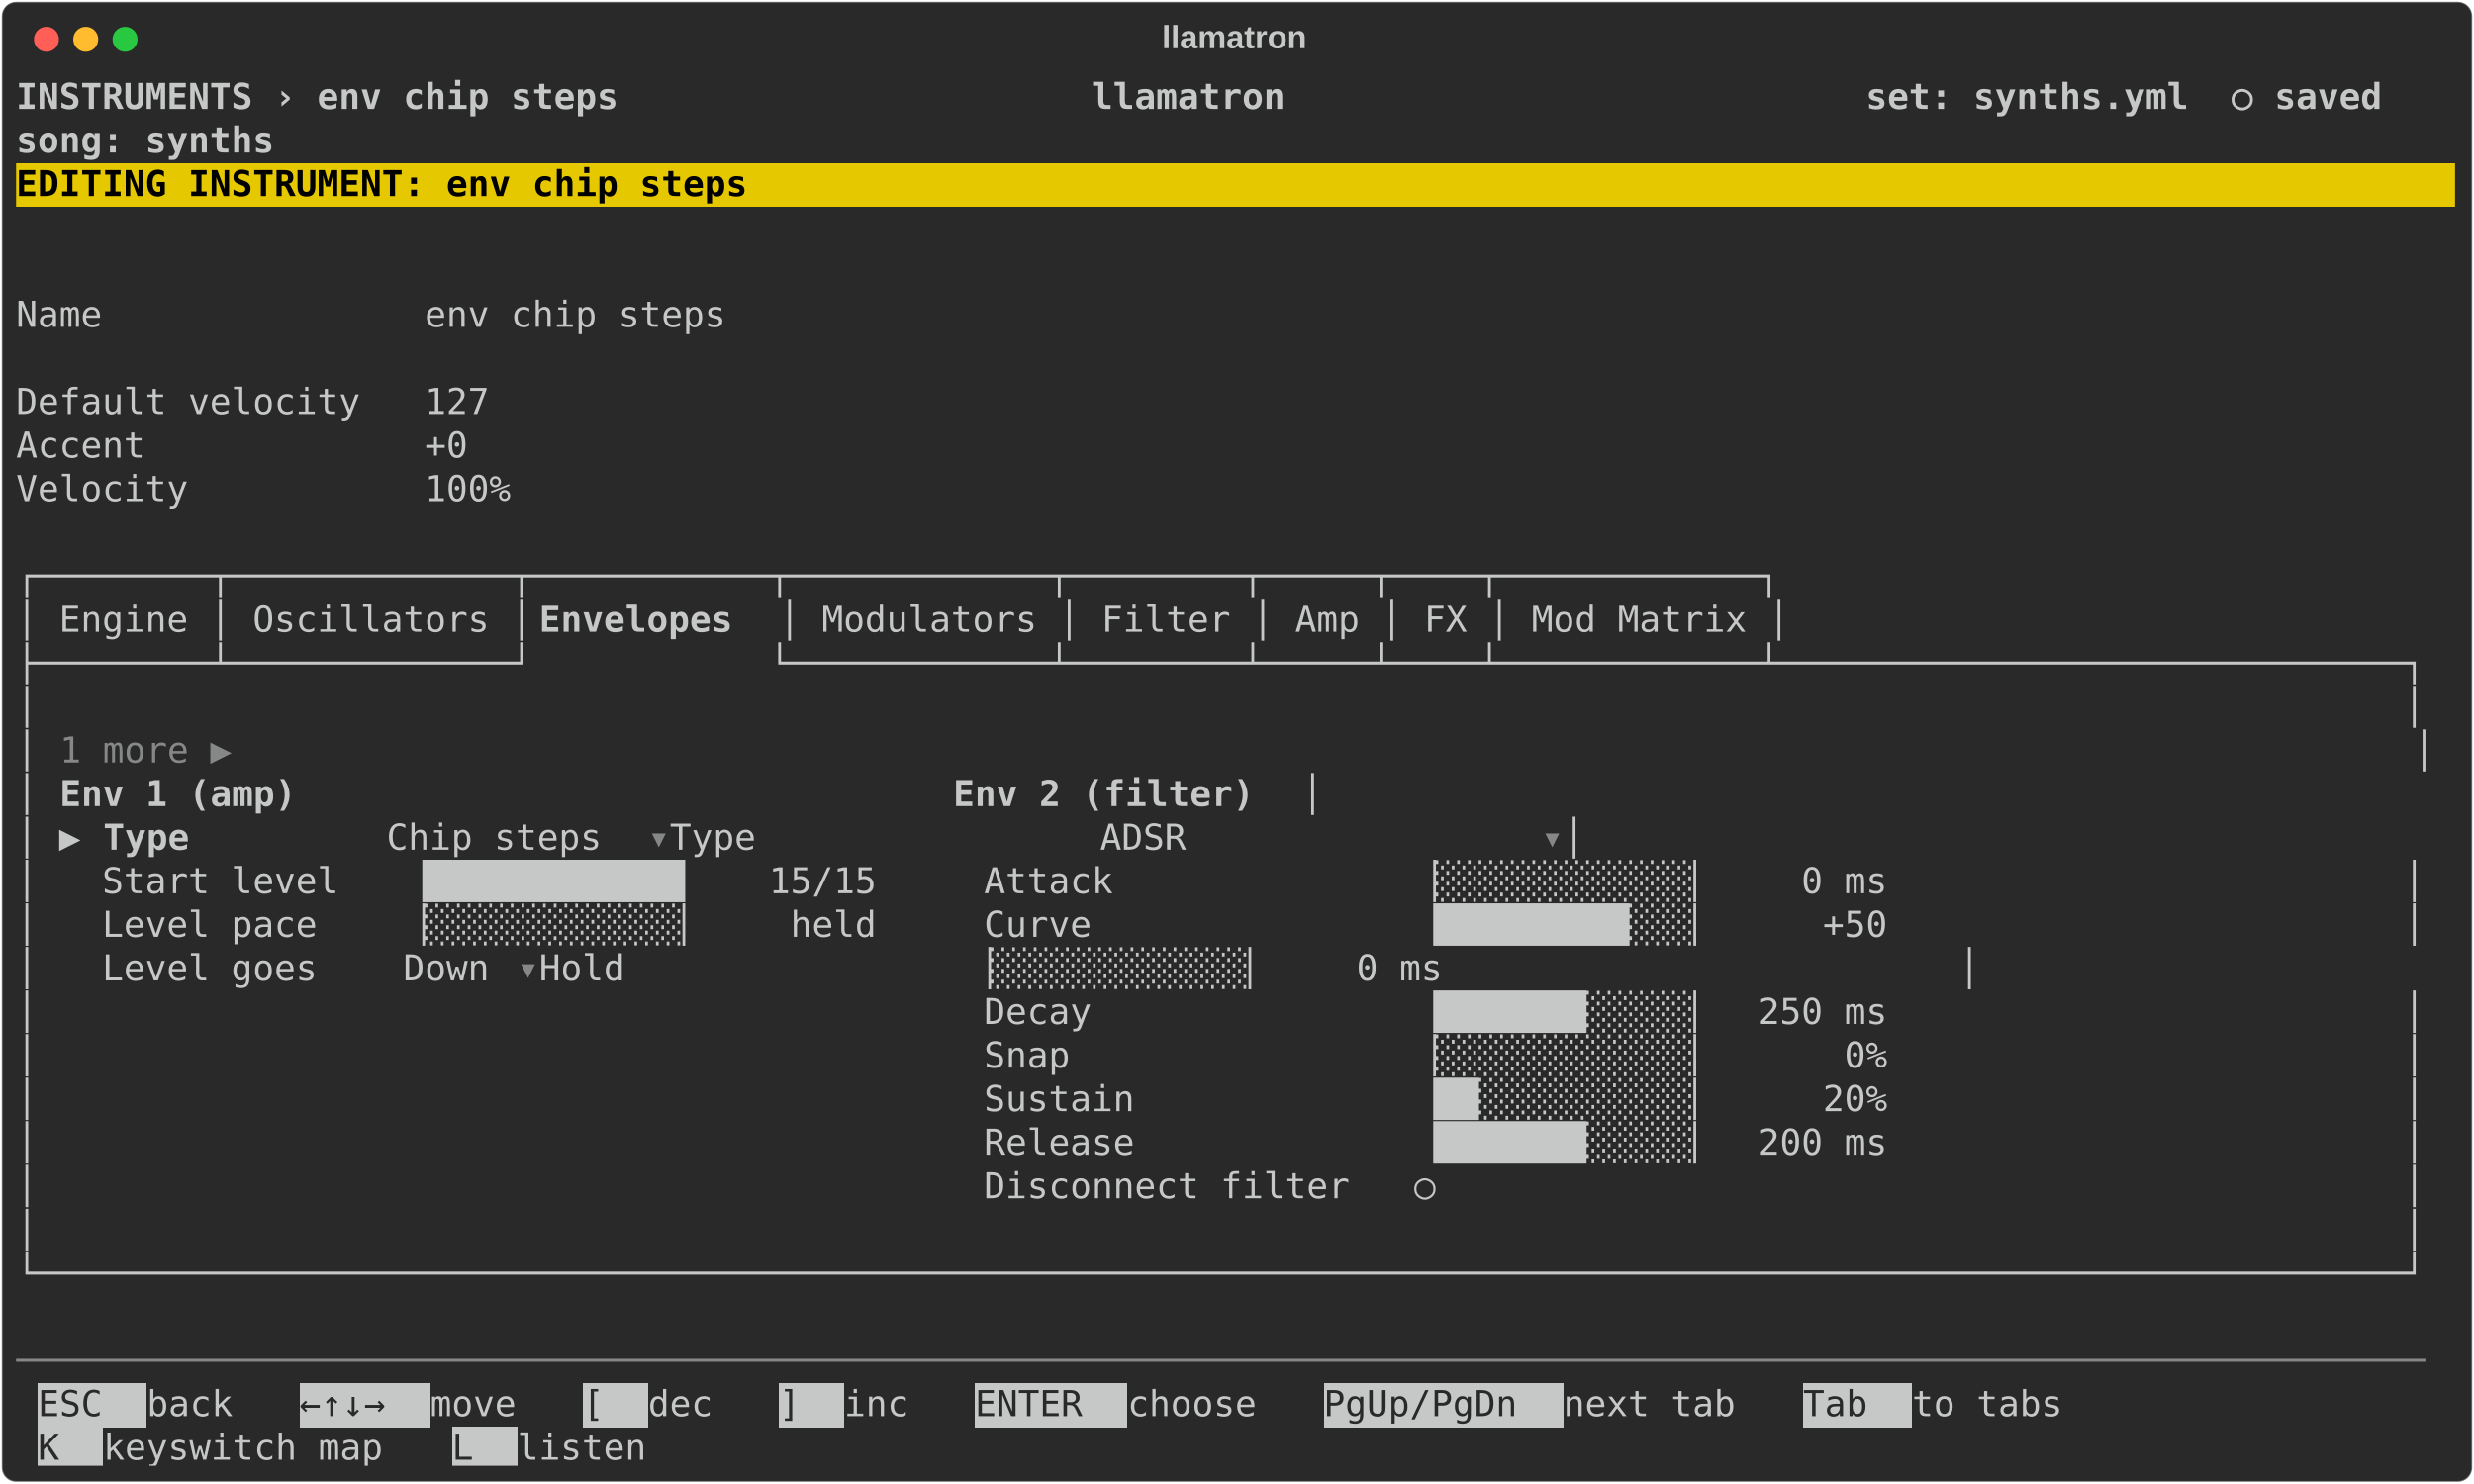
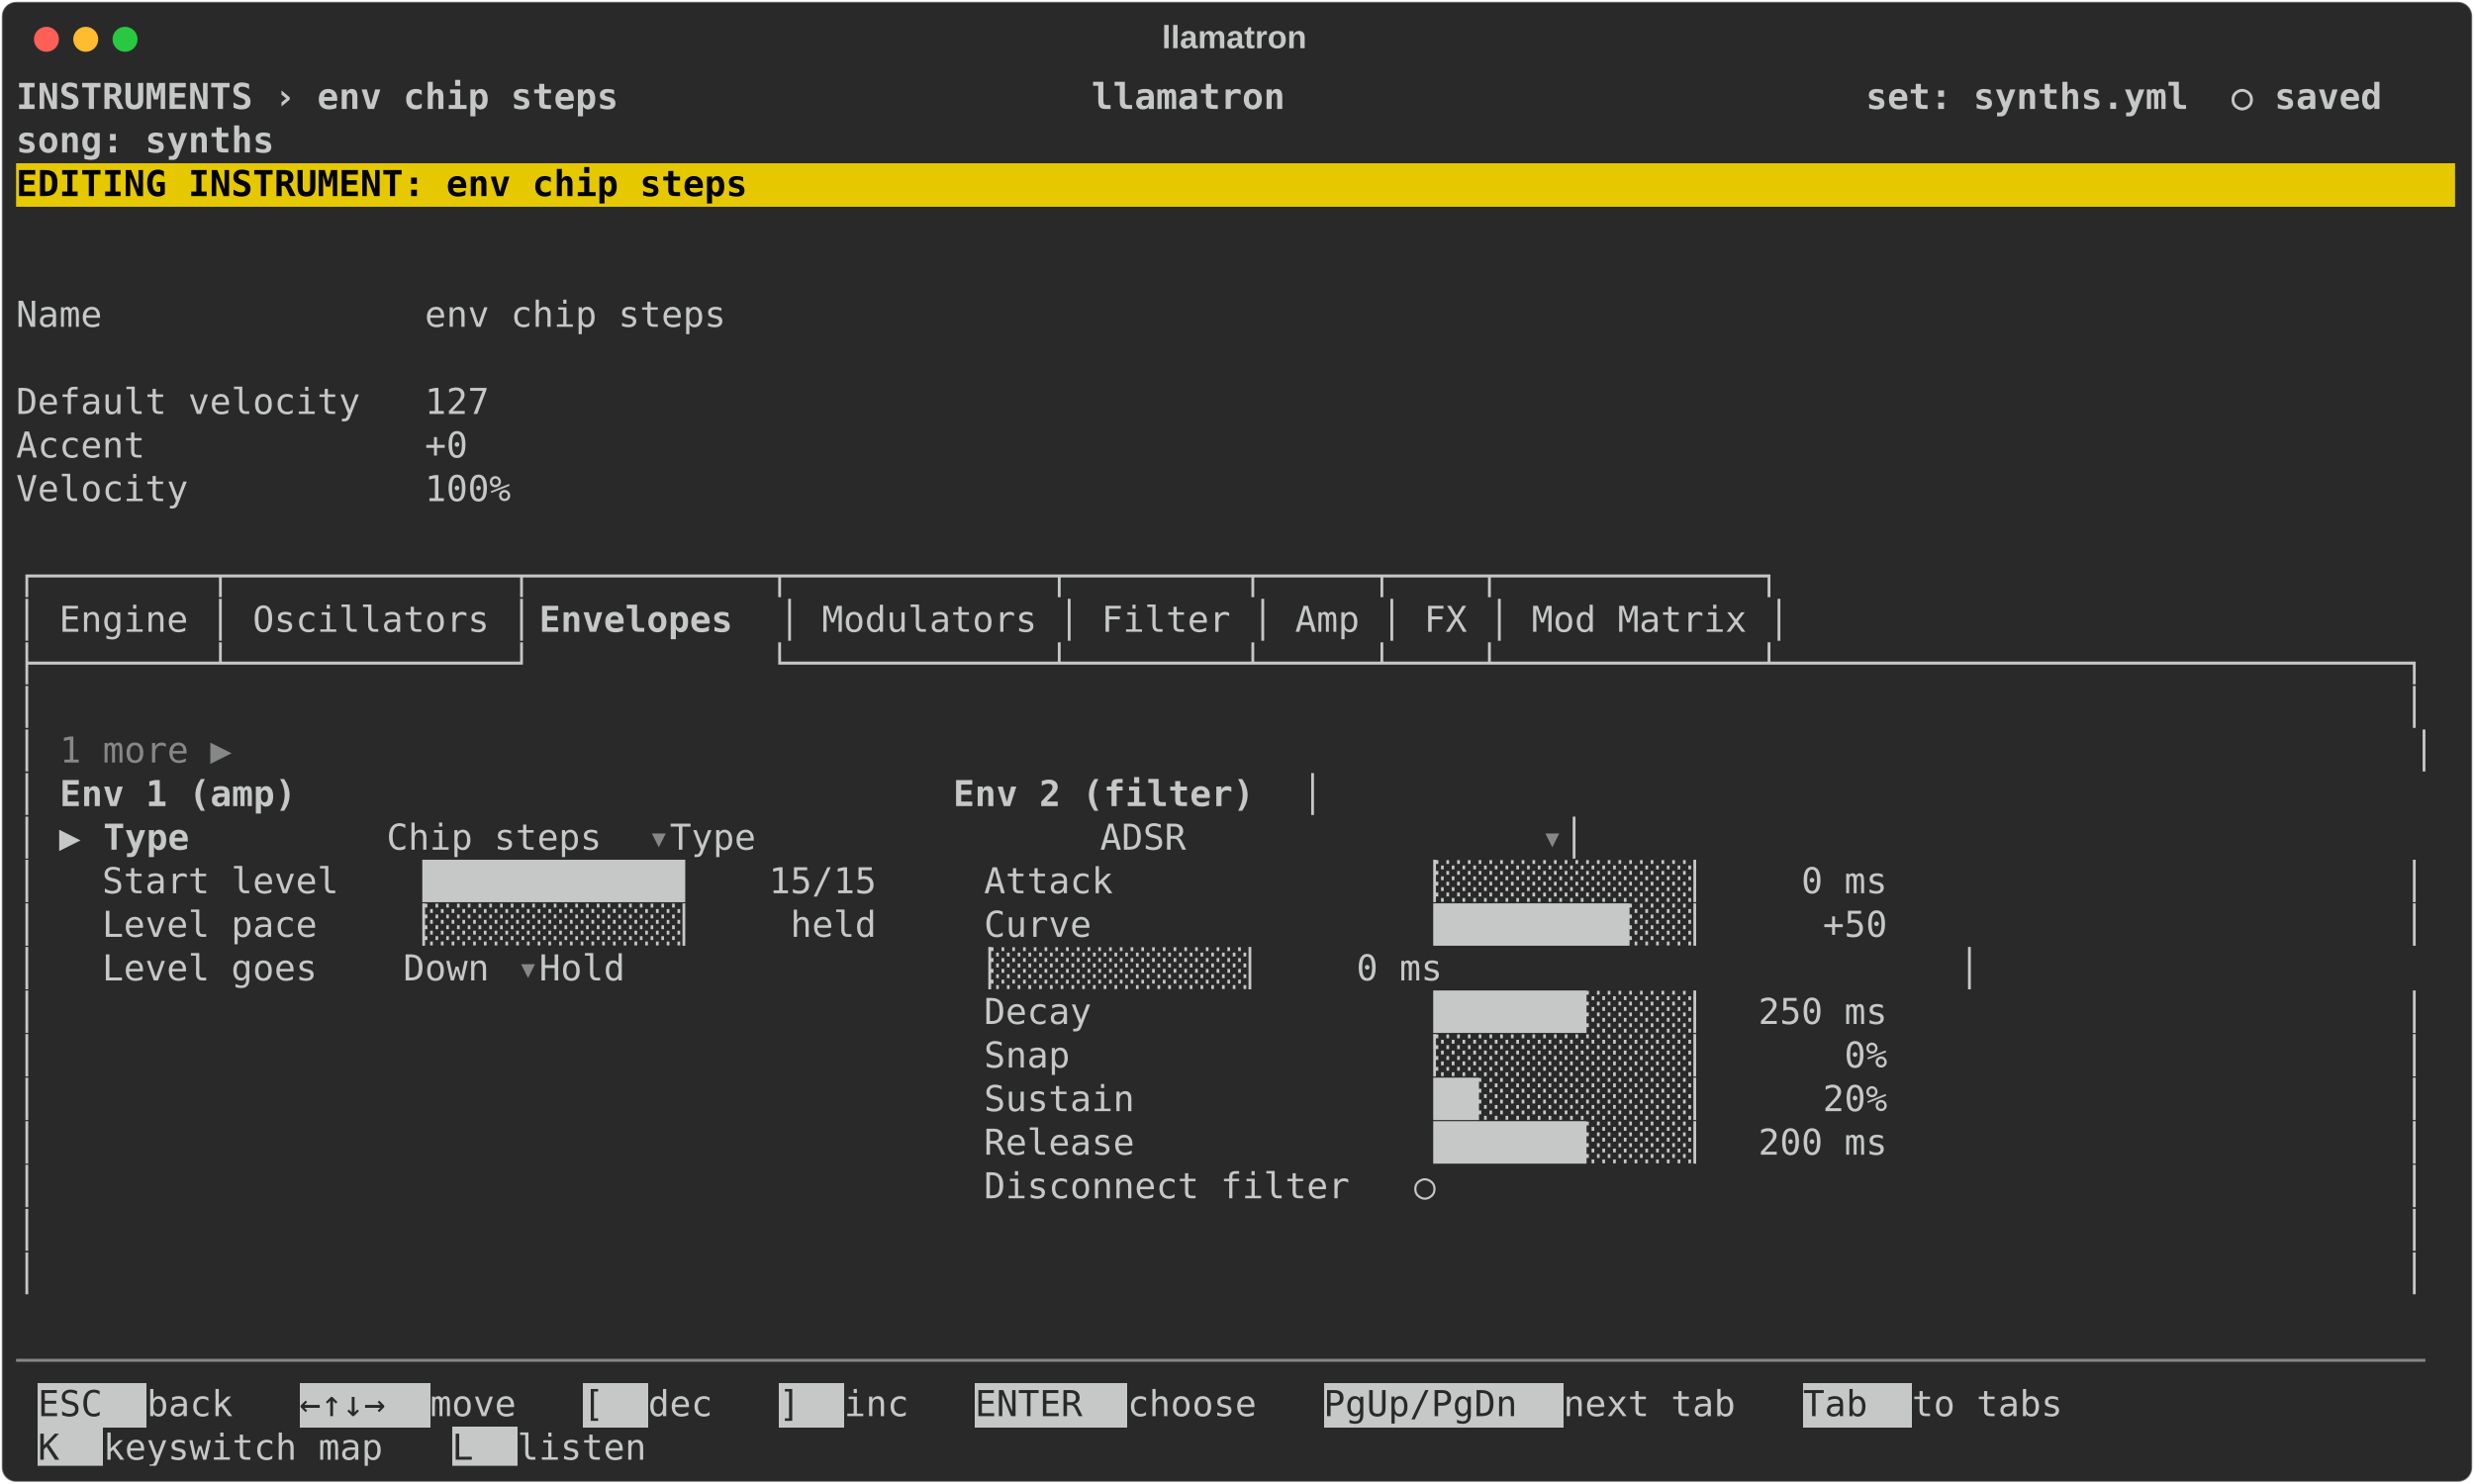
<svg xmlns="http://www.w3.org/2000/svg" class="rich-terminal" viewBox="0 0 1385 830.8">
  <style>

    @font-face {
        font-family: "Fira Code";
        src: local("FiraCode-Regular"),
                url("https://cdnjs.cloudflare.com/ajax/libs/firacode/6.2.0/woff2/FiraCode-Regular.woff2") format("woff2"),
                url("https://cdnjs.cloudflare.com/ajax/libs/firacode/6.2.0/woff/FiraCode-Regular.woff") format("woff");
        font-style: normal;
        font-weight: 400;
    }
    @font-face {
        font-family: "Fira Code";
        src: local("FiraCode-Bold"),
                url("https://cdnjs.cloudflare.com/ajax/libs/firacode/6.2.0/woff2/FiraCode-Bold.woff2") format("woff2"),
                url("https://cdnjs.cloudflare.com/ajax/libs/firacode/6.2.0/woff/FiraCode-Bold.woff") format("woff");
        font-style: bold;
        font-weight: 700;
    }

    .terminal-envelope_chip_steps-matrix {
        font-family: Fira Code, monospace;
        font-size: 20px;
        line-height: 24.4px;
        font-variant-east-asian: full-width;
    }

    .terminal-envelope_chip_steps-title {
        font-size: 18px;
        font-weight: bold;
        font-family: arial;
    }

    .terminal-envelope_chip_steps-r1 { fill: #c5c8c6;font-weight: bold }
.terminal-envelope_chip_steps-r2 { fill: #c5c8c6 }
.terminal-envelope_chip_steps-r3 { fill: #000000;font-weight: bold }
.terminal-envelope_chip_steps-r4 { fill: #868887 }
.terminal-envelope_chip_steps-r5 { fill: #292929 }
    </style>
  <defs>
    <clipPath id="terminal-envelope_chip_steps-clip-terminal">
      <rect x="0" y="0" width="1365.4" height="779.8" />
    </clipPath>
    <clipPath id="terminal-envelope_chip_steps-line-0">
      <rect x="0" y="1.5" width="1366.4" height="24.65" />
    </clipPath>
    <clipPath id="terminal-envelope_chip_steps-line-1">
      <rect x="0" y="25.9" width="1366.4" height="24.65" />
    </clipPath>
    <clipPath id="terminal-envelope_chip_steps-line-2">
      <rect x="0" y="50.3" width="1366.4" height="24.65" />
    </clipPath>
    <clipPath id="terminal-envelope_chip_steps-line-3">
      <rect x="0" y="74.7" width="1366.4" height="24.65" />
    </clipPath>
    <clipPath id="terminal-envelope_chip_steps-line-4">
      <rect x="0" y="99.1" width="1366.4" height="24.65" />
    </clipPath>
    <clipPath id="terminal-envelope_chip_steps-line-5">
      <rect x="0" y="123.5" width="1366.4" height="24.65" />
    </clipPath>
    <clipPath id="terminal-envelope_chip_steps-line-6">
      <rect x="0" y="147.9" width="1366.4" height="24.65" />
    </clipPath>
    <clipPath id="terminal-envelope_chip_steps-line-7">
      <rect x="0" y="172.3" width="1366.4" height="24.65" />
    </clipPath>
    <clipPath id="terminal-envelope_chip_steps-line-8">
      <rect x="0" y="196.7" width="1366.4" height="24.65" />
    </clipPath>
    <clipPath id="terminal-envelope_chip_steps-line-9">
      <rect x="0" y="221.1" width="1366.4" height="24.65" />
    </clipPath>
    <clipPath id="terminal-envelope_chip_steps-line-10">
      <rect x="0" y="245.5" width="1366.4" height="24.65" />
    </clipPath>
    <clipPath id="terminal-envelope_chip_steps-line-11">
      <rect x="0" y="269.9" width="1366.4" height="24.65" />
    </clipPath>
    <clipPath id="terminal-envelope_chip_steps-line-12">
      <rect x="0" y="294.3" width="1366.4" height="24.65" />
    </clipPath>
    <clipPath id="terminal-envelope_chip_steps-line-13">
      <rect x="0" y="318.7" width="1366.4" height="24.65" />
    </clipPath>
    <clipPath id="terminal-envelope_chip_steps-line-14">
      <rect x="0" y="343.1" width="1366.4" height="24.65" />
    </clipPath>
    <clipPath id="terminal-envelope_chip_steps-line-15">
      <rect x="0" y="367.5" width="1366.4" height="24.65" />
    </clipPath>
    <clipPath id="terminal-envelope_chip_steps-line-16">
      <rect x="0" y="391.9" width="1366.4" height="24.65" />
    </clipPath>
    <clipPath id="terminal-envelope_chip_steps-line-17">
      <rect x="0" y="416.3" width="1366.4" height="24.65" />
    </clipPath>
    <clipPath id="terminal-envelope_chip_steps-line-18">
      <rect x="0" y="440.7" width="1366.4" height="24.65" />
    </clipPath>
    <clipPath id="terminal-envelope_chip_steps-line-19">
      <rect x="0" y="465.1" width="1366.4" height="24.65" />
    </clipPath>
    <clipPath id="terminal-envelope_chip_steps-line-20">
      <rect x="0" y="489.5" width="1366.4" height="24.65" />
    </clipPath>
    <clipPath id="terminal-envelope_chip_steps-line-21">
      <rect x="0" y="513.9" width="1366.4" height="24.65" />
    </clipPath>
    <clipPath id="terminal-envelope_chip_steps-line-22">
      <rect x="0" y="538.3" width="1366.4" height="24.65" />
    </clipPath>
    <clipPath id="terminal-envelope_chip_steps-line-23">
      <rect x="0" y="562.7" width="1366.4" height="24.65" />
    </clipPath>
    <clipPath id="terminal-envelope_chip_steps-line-24">
      <rect x="0" y="587.1" width="1366.4" height="24.65" />
    </clipPath>
    <clipPath id="terminal-envelope_chip_steps-line-25">
      <rect x="0" y="611.5" width="1366.4" height="24.65" />
    </clipPath>
    <clipPath id="terminal-envelope_chip_steps-line-26">
      <rect x="0" y="635.9" width="1366.4" height="24.65" />
    </clipPath>
    <clipPath id="terminal-envelope_chip_steps-line-27">
      <rect x="0" y="660.3" width="1366.4" height="24.65" />
    </clipPath>
    <clipPath id="terminal-envelope_chip_steps-line-28">
      <rect x="0" y="684.7" width="1366.4" height="24.65" />
    </clipPath>
    <clipPath id="terminal-envelope_chip_steps-line-29">
      <rect x="0" y="709.1" width="1366.4" height="24.65" />
    </clipPath>
    <clipPath id="terminal-envelope_chip_steps-line-30">
      <rect x="0" y="733.5" width="1366.4" height="24.65" />
    </clipPath>
  </defs>
  <rect fill="#292929" stroke="rgba(255,255,255,0.35)" stroke-width="1" x="1" y="1" width="1383" height="828.8" rx="8" />
  <text class="terminal-envelope_chip_steps-title" fill="#c5c8c6" text-anchor="middle" x="691" y="27">llamatron</text>
  <g transform="translate(26,22)">
    <circle cx="0" cy="0" r="7" fill="#ff5f57" />
    <circle cx="22" cy="0" r="7" fill="#febc2e" />
    <circle cx="44" cy="0" r="7" fill="#28c840" />
  </g>
  <g transform="translate(9, 41)" clip-path="url(#terminal-envelope_chip_steps-clip-terminal)">
    <rect fill="#e6c800" x="0" y="50.3" width="1366.4" height="24.65" shape-rendering="crispEdges" />
    <rect fill="#c5c8c6" x="12.2" y="733.5" width="61" height="24.65" shape-rendering="crispEdges" />
    <rect fill="#c5c8c6" x="158.6" y="733.5" width="73.2" height="24.65" shape-rendering="crispEdges" />
    <rect fill="#c5c8c6" x="317.2" y="733.5" width="36.6" height="24.65" shape-rendering="crispEdges" />
    <rect fill="#c5c8c6" x="427" y="733.5" width="36.6" height="24.65" shape-rendering="crispEdges" />
    <rect fill="#c5c8c6" x="536.8" y="733.5" width="85.4" height="24.65" shape-rendering="crispEdges" />
    <rect fill="#c5c8c6" x="732" y="733.5" width="134.2" height="24.65" shape-rendering="crispEdges" />
    <rect fill="#c5c8c6" x="1000.4" y="733.5" width="61" height="24.65" shape-rendering="crispEdges" />
    <rect fill="#c5c8c6" x="12.2" y="757.9" width="36.6" height="24.65" shape-rendering="crispEdges" />
    <rect fill="#c5c8c6" x="244" y="757.9" width="36.6" height="24.65" shape-rendering="crispEdges" />
    <g class="terminal-envelope_chip_steps-matrix">
      <text class="terminal-envelope_chip_steps-r1" x="0" y="20" textLength="1366.4" clip-path="url(#terminal-envelope_chip_steps-line-0)"> INSTRUMENTS › env chip steps                      llamatron                           set: synths.yml  ○ saved </text>
      <text class="terminal-envelope_chip_steps-r2" x="1366.4" y="20" textLength="12.2" clip-path="url(#terminal-envelope_chip_steps-line-0)">
</text>
      <text class="terminal-envelope_chip_steps-r1" x="0" y="44.4" textLength="1366.4" clip-path="url(#terminal-envelope_chip_steps-line-1)">                                                                                       song: synths             </text>
      <text class="terminal-envelope_chip_steps-r2" x="1366.4" y="44.4" textLength="12.2" clip-path="url(#terminal-envelope_chip_steps-line-1)">
</text>
      <text class="terminal-envelope_chip_steps-r3" x="0" y="68.8" textLength="1366.4" clip-path="url(#terminal-envelope_chip_steps-line-2)"> EDITING INSTRUMENT: env chip steps                                                                             </text>
      <text class="terminal-envelope_chip_steps-r2" x="1366.4" y="68.8" textLength="12.2" clip-path="url(#terminal-envelope_chip_steps-line-2)">
</text>
      <text class="terminal-envelope_chip_steps-r2" x="1366.4" y="93.2" textLength="12.2" clip-path="url(#terminal-envelope_chip_steps-line-3)">
</text>
      <text class="terminal-envelope_chip_steps-r2" x="1366.4" y="117.6" textLength="12.2" clip-path="url(#terminal-envelope_chip_steps-line-4)">
</text>
      <text class="terminal-envelope_chip_steps-r2" x="0" y="142" textLength="439.2" clip-path="url(#terminal-envelope_chip_steps-line-5)">  Name               env chip steps </text>
      <text class="terminal-envelope_chip_steps-r2" x="1366.4" y="142" textLength="12.2" clip-path="url(#terminal-envelope_chip_steps-line-5)">
</text>
      <text class="terminal-envelope_chip_steps-r2" x="1366.4" y="166.4" textLength="12.2" clip-path="url(#terminal-envelope_chip_steps-line-6)">
</text>
      <text class="terminal-envelope_chip_steps-r2" x="0" y="190.8" textLength="305" clip-path="url(#terminal-envelope_chip_steps-line-7)">  Default velocity   127 </text>
      <text class="terminal-envelope_chip_steps-r2" x="1366.4" y="190.8" textLength="12.2" clip-path="url(#terminal-envelope_chip_steps-line-7)">
</text>
      <text class="terminal-envelope_chip_steps-r2" x="0" y="215.2" textLength="292.8" clip-path="url(#terminal-envelope_chip_steps-line-8)">  Accent             +0 </text>
      <text class="terminal-envelope_chip_steps-r2" x="1366.4" y="215.2" textLength="12.2" clip-path="url(#terminal-envelope_chip_steps-line-8)">
</text>
      <text class="terminal-envelope_chip_steps-r2" x="0" y="239.6" textLength="317.2" clip-path="url(#terminal-envelope_chip_steps-line-9)">  Velocity           100% </text>
      <text class="terminal-envelope_chip_steps-r2" x="1366.4" y="239.6" textLength="12.2" clip-path="url(#terminal-envelope_chip_steps-line-9)">
</text>
      <text class="terminal-envelope_chip_steps-r2" x="1366.4" y="264" textLength="12.2" clip-path="url(#terminal-envelope_chip_steps-line-10)">
</text>
      <text class="terminal-envelope_chip_steps-r2" x="0" y="288.4" textLength="1000.4" clip-path="url(#terminal-envelope_chip_steps-line-11)">┌────────┬─────────────┬───────────┬────────────┬────────┬─────┬────┬────────────┐</text>
      <text class="terminal-envelope_chip_steps-r2" x="1366.4" y="288.4" textLength="12.2" clip-path="url(#terminal-envelope_chip_steps-line-11)">
</text>
      <text class="terminal-envelope_chip_steps-r2" x="0" y="312.8" textLength="292.8" clip-path="url(#terminal-envelope_chip_steps-line-12)">│ Engine │ Oscillators │</text>
      <text class="terminal-envelope_chip_steps-r1" x="292.8" y="312.8" textLength="134.2" clip-path="url(#terminal-envelope_chip_steps-line-12)"> Envelopes </text>
      <text class="terminal-envelope_chip_steps-r2" x="427" y="312.8" textLength="573.4" clip-path="url(#terminal-envelope_chip_steps-line-12)">│ Modulators │ Filter │ Amp │ FX │ Mod Matrix │</text>
      <text class="terminal-envelope_chip_steps-r2" x="1366.4" y="312.8" textLength="12.2" clip-path="url(#terminal-envelope_chip_steps-line-12)">
</text>
      <text class="terminal-envelope_chip_steps-r2" x="0" y="337.2" textLength="1366.4" clip-path="url(#terminal-envelope_chip_steps-line-13)">├────────┴─────────────┘           └────────────┴────────┴─────┴────┴────────────┴─────────────────────────────┐</text>
      <text class="terminal-envelope_chip_steps-r2" x="1366.4" y="337.2" textLength="12.2" clip-path="url(#terminal-envelope_chip_steps-line-13)">
</text>
      <text class="terminal-envelope_chip_steps-r2" x="0" y="361.6" textLength="1366.4" clip-path="url(#terminal-envelope_chip_steps-line-14)">│                                                                                                              │</text>
      <text class="terminal-envelope_chip_steps-r2" x="1366.4" y="361.6" textLength="12.2" clip-path="url(#terminal-envelope_chip_steps-line-14)">
</text>
      <text class="terminal-envelope_chip_steps-r2" x="0" y="386" textLength="24.4" clip-path="url(#terminal-envelope_chip_steps-line-15)">│ </text>
      <text class="terminal-envelope_chip_steps-r4" x="24.4" y="386" textLength="1317.6" clip-path="url(#terminal-envelope_chip_steps-line-15)">                                                                                                    1 more ▶</text>
      <text class="terminal-envelope_chip_steps-r2" x="1342" y="386" textLength="24.4" clip-path="url(#terminal-envelope_chip_steps-line-15)"> │</text>
      <text class="terminal-envelope_chip_steps-r2" x="1366.4" y="386" textLength="12.2" clip-path="url(#terminal-envelope_chip_steps-line-15)">
</text>
      <text class="terminal-envelope_chip_steps-r2" x="0" y="410.4" textLength="24.4" clip-path="url(#terminal-envelope_chip_steps-line-16)">│ </text>
      <text class="terminal-envelope_chip_steps-r1" x="24.4" y="410.4" textLength="158.6" clip-path="url(#terminal-envelope_chip_steps-line-16)">  Env 1 (amp)</text>
      <text class="terminal-envelope_chip_steps-r1" x="524.6" y="410.4" textLength="195.2" clip-path="url(#terminal-envelope_chip_steps-line-16)">  Env 2 (filter)</text>
      <text class="terminal-envelope_chip_steps-r2" x="719.8" y="410.4" textLength="646.6" clip-path="url(#terminal-envelope_chip_steps-line-16)">                                                    │</text>
      <text class="terminal-envelope_chip_steps-r2" x="1366.4" y="410.4" textLength="12.2" clip-path="url(#terminal-envelope_chip_steps-line-16)">
</text>
      <text class="terminal-envelope_chip_steps-r2" x="0" y="434.8" textLength="48.8" clip-path="url(#terminal-envelope_chip_steps-line-17)">│ ▶ </text>
      <text class="terminal-envelope_chip_steps-r1" x="48.8" y="434.8" textLength="158.6" clip-path="url(#terminal-envelope_chip_steps-line-17)">Type         </text>
      <text class="terminal-envelope_chip_steps-r2" x="207.4" y="434.8" textLength="146.4" clip-path="url(#terminal-envelope_chip_steps-line-17)"> Chip steps </text>
      <text class="terminal-envelope_chip_steps-r4" x="353.8" y="434.8" textLength="12.2" clip-path="url(#terminal-envelope_chip_steps-line-17)">▾</text>
      <text class="terminal-envelope_chip_steps-r2" x="366" y="434.8" textLength="488" clip-path="url(#terminal-envelope_chip_steps-line-17)">               Type                ADSR </text>
      <text class="terminal-envelope_chip_steps-r4" x="854" y="434.8" textLength="12.2" clip-path="url(#terminal-envelope_chip_steps-line-17)">▾</text>
      <text class="terminal-envelope_chip_steps-r2" x="866.2" y="434.8" textLength="500.2" clip-path="url(#terminal-envelope_chip_steps-line-17)">                                        │</text>
      <text class="terminal-envelope_chip_steps-r2" x="1366.4" y="434.8" textLength="12.2" clip-path="url(#terminal-envelope_chip_steps-line-17)">
</text>
      <text class="terminal-envelope_chip_steps-r2" x="0" y="459.2" textLength="1366.4" clip-path="url(#terminal-envelope_chip_steps-line-18)">│   Start level   ▕████████████▏   15/15     Attack              ▕░░░░░░░░░░░░▏    0 ms                        │</text>
      <text class="terminal-envelope_chip_steps-r2" x="1366.4" y="459.2" textLength="12.2" clip-path="url(#terminal-envelope_chip_steps-line-18)">
</text>
      <text class="terminal-envelope_chip_steps-r2" x="0" y="483.6" textLength="1366.4" clip-path="url(#terminal-envelope_chip_steps-line-19)">│   Level pace    ▕░░░░░░░░░░░░▏    held     Curve               ▕█████████░░░▏     +50                        │</text>
      <text class="terminal-envelope_chip_steps-r2" x="1366.4" y="483.6" textLength="12.2" clip-path="url(#terminal-envelope_chip_steps-line-19)">
</text>
      <text class="terminal-envelope_chip_steps-r2" x="0" y="508" textLength="280.6" clip-path="url(#terminal-envelope_chip_steps-line-20)">│   Level goes    Down </text>
      <text class="terminal-envelope_chip_steps-r4" x="280.6" y="508" textLength="12.2" clip-path="url(#terminal-envelope_chip_steps-line-20)">▾</text>
      <text class="terminal-envelope_chip_steps-r2" x="292.8" y="508" textLength="1073.6" clip-path="url(#terminal-envelope_chip_steps-line-20)">                     Hold                ▕░░░░░░░░░░░░▏    0 ms                        │</text>
      <text class="terminal-envelope_chip_steps-r2" x="1366.4" y="508" textLength="12.2" clip-path="url(#terminal-envelope_chip_steps-line-20)">
</text>
      <text class="terminal-envelope_chip_steps-r2" x="0" y="532.4" textLength="1366.4" clip-path="url(#terminal-envelope_chip_steps-line-21)">│                                            Decay               ▕███████░░░░░▏  250 ms                        │</text>
      <text class="terminal-envelope_chip_steps-r2" x="1366.4" y="532.4" textLength="12.2" clip-path="url(#terminal-envelope_chip_steps-line-21)">
</text>
      <text class="terminal-envelope_chip_steps-r2" x="0" y="556.8" textLength="1366.4" clip-path="url(#terminal-envelope_chip_steps-line-22)">│                                            Snap                ▕░░░░░░░░░░░░▏      0%                        │</text>
      <text class="terminal-envelope_chip_steps-r2" x="1366.4" y="556.8" textLength="12.2" clip-path="url(#terminal-envelope_chip_steps-line-22)">
</text>
      <text class="terminal-envelope_chip_steps-r2" x="0" y="581.2" textLength="1366.4" clip-path="url(#terminal-envelope_chip_steps-line-23)">│                                            Sustain             ▕██░░░░░░░░░░▏     20%                        │</text>
      <text class="terminal-envelope_chip_steps-r2" x="1366.4" y="581.2" textLength="12.2" clip-path="url(#terminal-envelope_chip_steps-line-23)">
</text>
      <text class="terminal-envelope_chip_steps-r2" x="0" y="605.6" textLength="1366.4" clip-path="url(#terminal-envelope_chip_steps-line-24)">│                                            Release             ▕███████░░░░░▏  200 ms                        │</text>
      <text class="terminal-envelope_chip_steps-r2" x="1366.4" y="605.6" textLength="12.2" clip-path="url(#terminal-envelope_chip_steps-line-24)">
</text>
      <text class="terminal-envelope_chip_steps-r2" x="0" y="630" textLength="1366.4" clip-path="url(#terminal-envelope_chip_steps-line-25)">│                                            Disconnect filter   ○                                             │</text>
      <text class="terminal-envelope_chip_steps-r2" x="1366.4" y="630" textLength="12.2" clip-path="url(#terminal-envelope_chip_steps-line-25)">
</text>
      <text class="terminal-envelope_chip_steps-r2" x="0" y="654.4" textLength="1366.4" clip-path="url(#terminal-envelope_chip_steps-line-26)">│                                                                                                              │</text>
      <text class="terminal-envelope_chip_steps-r2" x="1366.4" y="654.4" textLength="12.2" clip-path="url(#terminal-envelope_chip_steps-line-26)">
</text>
-       <text class="terminal-envelope_chip_steps-r2" x="0" y="678.8" textLength="1366.4" clip-path="url(#terminal-envelope_chip_steps-line-27)">└──────────────────────────────────────────────────────────────────────────────────────────────────────────────┘</text>
+       <text class="terminal-envelope_chip_steps-r2" x="0" y="678.8" textLength="1366.4" clip-path="url(#terminal-envelope_chip_steps-line-27)">│                                                                                                              │</text>
      <text class="terminal-envelope_chip_steps-r2" x="1366.4" y="678.8" textLength="12.2" clip-path="url(#terminal-envelope_chip_steps-line-27)">
</text>
      <text class="terminal-envelope_chip_steps-r2" x="1366.4" y="703.2" textLength="12.2" clip-path="url(#terminal-envelope_chip_steps-line-28)">
</text>
      <text class="terminal-envelope_chip_steps-r4" x="0" y="727.6" textLength="1366.4" clip-path="url(#terminal-envelope_chip_steps-line-29)">────────────────────────────────────────────────────────────────────────────────────────────────────────────────</text>
      <text class="terminal-envelope_chip_steps-r2" x="1366.4" y="727.6" textLength="12.2" clip-path="url(#terminal-envelope_chip_steps-line-29)">
</text>
      <text class="terminal-envelope_chip_steps-r5" x="12.2" y="752" textLength="61" clip-path="url(#terminal-envelope_chip_steps-line-30)"> ESC </text>
      <text class="terminal-envelope_chip_steps-r2" x="73.2" y="752" textLength="85.4" clip-path="url(#terminal-envelope_chip_steps-line-30)"> back  </text>
      <text class="terminal-envelope_chip_steps-r5" x="158.6" y="752" textLength="73.2" clip-path="url(#terminal-envelope_chip_steps-line-30)"> ←↑↓→ </text>
      <text class="terminal-envelope_chip_steps-r2" x="231.8" y="752" textLength="85.4" clip-path="url(#terminal-envelope_chip_steps-line-30)"> move  </text>
      <text class="terminal-envelope_chip_steps-r5" x="317.2" y="752" textLength="36.6" clip-path="url(#terminal-envelope_chip_steps-line-30)"> [ </text>
      <text class="terminal-envelope_chip_steps-r2" x="353.8" y="752" textLength="73.2" clip-path="url(#terminal-envelope_chip_steps-line-30)"> dec  </text>
      <text class="terminal-envelope_chip_steps-r5" x="427" y="752" textLength="36.6" clip-path="url(#terminal-envelope_chip_steps-line-30)"> ] </text>
      <text class="terminal-envelope_chip_steps-r2" x="463.6" y="752" textLength="73.2" clip-path="url(#terminal-envelope_chip_steps-line-30)"> inc  </text>
      <text class="terminal-envelope_chip_steps-r5" x="536.8" y="752" textLength="85.4" clip-path="url(#terminal-envelope_chip_steps-line-30)"> ENTER </text>
      <text class="terminal-envelope_chip_steps-r2" x="622.2" y="752" textLength="109.8" clip-path="url(#terminal-envelope_chip_steps-line-30)"> choose  </text>
      <text class="terminal-envelope_chip_steps-r5" x="732" y="752" textLength="134.2" clip-path="url(#terminal-envelope_chip_steps-line-30)"> PgUp/PgDn </text>
      <text class="terminal-envelope_chip_steps-r2" x="866.2" y="752" textLength="134.2" clip-path="url(#terminal-envelope_chip_steps-line-30)"> next tab  </text>
      <text class="terminal-envelope_chip_steps-r5" x="1000.4" y="752" textLength="61" clip-path="url(#terminal-envelope_chip_steps-line-30)"> Tab </text>
      <text class="terminal-envelope_chip_steps-r2" x="1061.4" y="752" textLength="122" clip-path="url(#terminal-envelope_chip_steps-line-30)"> to tabs  </text>
      <text class="terminal-envelope_chip_steps-r2" x="1366.4" y="752" textLength="12.2" clip-path="url(#terminal-envelope_chip_steps-line-30)">
</text>
      <text class="terminal-envelope_chip_steps-r5" x="12.2" y="776.4" textLength="36.6" clip-path="url(#terminal-envelope_chip_steps-line-31)"> K </text>
      <text class="terminal-envelope_chip_steps-r2" x="48.8" y="776.4" textLength="195.2" clip-path="url(#terminal-envelope_chip_steps-line-31)"> keyswitch map  </text>
      <text class="terminal-envelope_chip_steps-r5" x="244" y="776.4" textLength="36.6" clip-path="url(#terminal-envelope_chip_steps-line-31)"> L </text>
      <text class="terminal-envelope_chip_steps-r2" x="280.6" y="776.4" textLength="109.8" clip-path="url(#terminal-envelope_chip_steps-line-31)"> listen  </text>
    </g>
  </g>
</svg>
